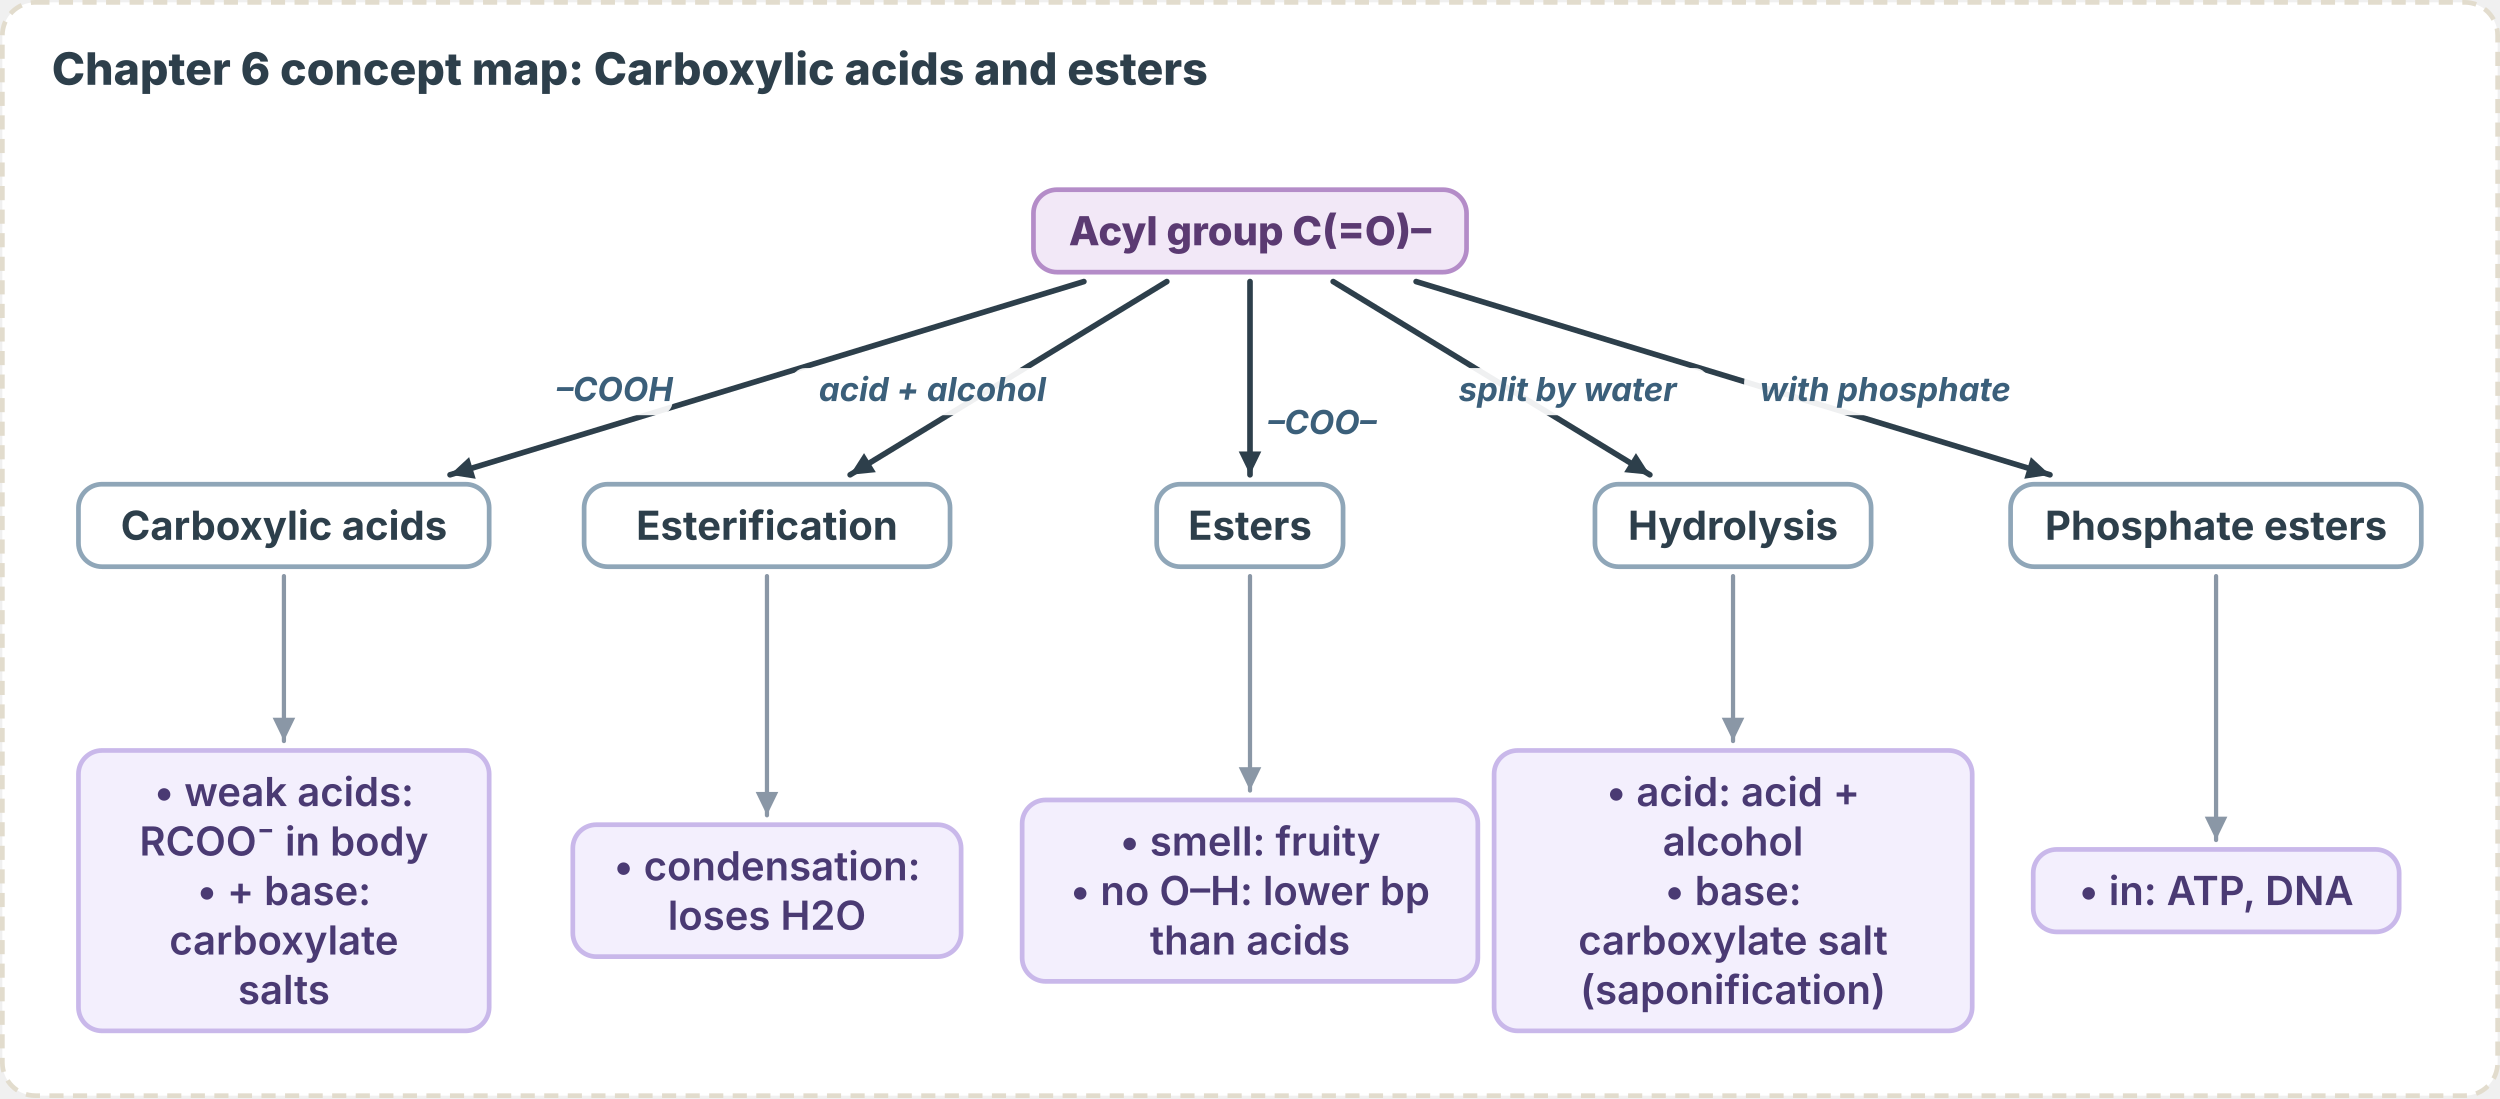
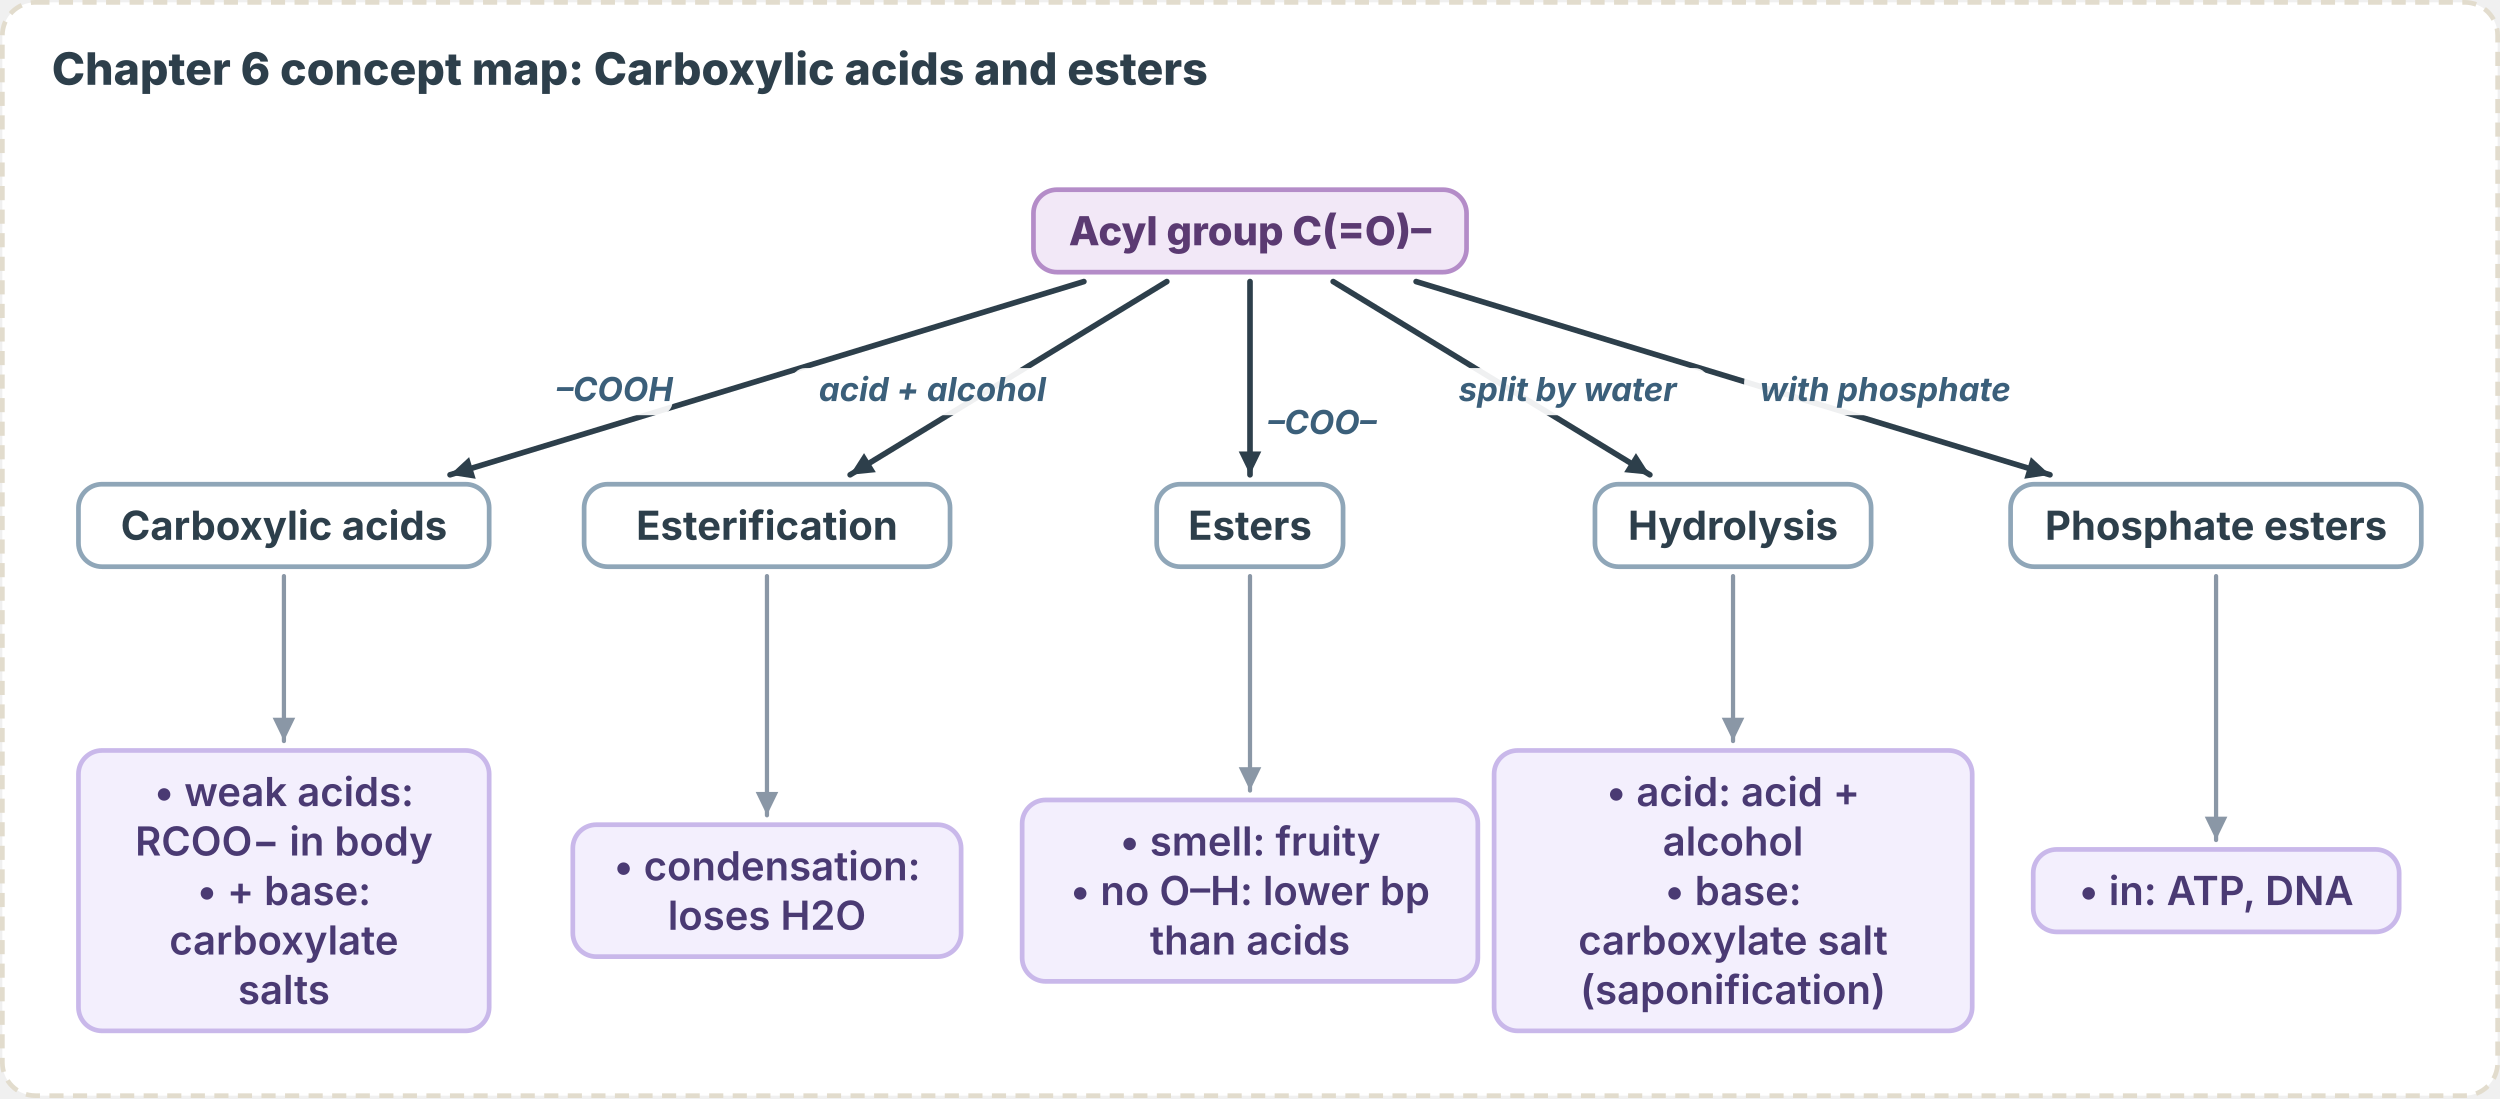
- <svg xmlns="http://www.w3.org/2000/svg" viewBox="0 0 1061 466" width="1061" height="466" style="max-width:100%;height:auto;display:block;margin:0 auto" role="img" aria-label="Concept map for Chapter 6, Carboxylic acids and esters. Acyl group C(=O)– –COOH Carboxylic acids (weak acids: RCOO⁻ in body; + base: carboxylate salts). Acyl group C(=O)– acid + alcohol Esterification (condensation: loses H2O). Acyl group C(=O)– –COO– Esters (smell: fruity; no O–H: lower bp than acids). Acyl group C(=O)– split by water Hydrolysis (acid: acid + alcohol; base: carboxylate salt (saponification)). Acyl group C(=O)– with phosphate Phosphate esters (in: ATP, DNA).">
+ <svg xmlns="http://www.w3.org/2000/svg" viewBox="0 0 1061 466" width="1061" height="466" style="max-width:100%;height:auto;display:block;margin:0 auto" role="img" aria-label="Concept map for Chapter 6, Carboxylic acids and esters. Acyl group C(=O)– –COOH Carboxylic acids (weak acids: RCOO− in body; + base: carboxylate salts). Acyl group C(=O)– acid + alcohol Esterification (condensation: loses H2O). Acyl group C(=O)– –COO– Esters (smell: fruity; no O–H: lower bp than acids). Acyl group C(=O)– split by water Hydrolysis (acid: acid + alcohol; base: carboxylate salt (saponification)). Acyl group C(=O)– with phosphate Phosphate esters (in: ATP, DNA).">
  <rect x="1" y="1" width="1059" height="464" rx="14" fill="#ffffff" stroke="#e2dccd" stroke-width="2" stroke-dasharray="6 4" />
  <text x="22" y="36" font-size="19" font-weight="800" fill="#2d3f4b" font-family="Nunito,Inter,Helvetica,Arial,sans-serif">Chapter 6 concept map: Carboxylic acids and esters</text>
  <path d="M460.0 119.5 L191.0 201.5" fill="none" stroke="#2d3f4b" stroke-width="2.4" stroke-linecap="round" stroke-linejoin="round" />
  <path d="M191.0 201.5 L199.1 194.0 L201.9 203.2 Z" fill="#2d3f4b" />
  <path d="M120.5 244.5 L120.5 314.5" fill="none" stroke="#8a97a6" stroke-width="1.8" stroke-linecap="round" stroke-linejoin="round" />
  <path d="M120.5 314.5 L115.7 304.6 L125.3 304.6 Z" fill="#8a97a6" />
  <path d="M495.2 119.5 L360.8 201.5" fill="none" stroke="#2d3f4b" stroke-width="2.4" stroke-linecap="round" stroke-linejoin="round" />
  <path d="M360.8 201.5 L366.7 192.3 L371.7 200.4 Z" fill="#2d3f4b" />
  <path d="M325.5 244.5 L325.5 346.0" fill="none" stroke="#8a97a6" stroke-width="1.8" stroke-linecap="round" stroke-linejoin="round" />
  <path d="M325.5 346.0 L320.7 336.1 L330.3 336.1 Z" fill="#8a97a6" />
  <path d="M530.5 119.5 L530.5 201.5" fill="none" stroke="#2d3f4b" stroke-width="2.4" stroke-linecap="round" stroke-linejoin="round" />
  <path d="M530.5 201.5 L525.7 191.6 L535.3 191.6 Z" fill="#2d3f4b" />
  <path d="M530.5 244.5 L530.5 335.5" fill="none" stroke="#8a97a6" stroke-width="1.8" stroke-linecap="round" stroke-linejoin="round" />
  <path d="M530.5 335.5 L525.7 325.6 L535.3 325.6 Z" fill="#8a97a6" />
  <path d="M565.8 119.5 L700.2 201.5" fill="none" stroke="#2d3f4b" stroke-width="2.4" stroke-linecap="round" stroke-linejoin="round" />
  <path d="M700.2 201.5 L689.3 200.4 L694.3 192.3 Z" fill="#2d3f4b" />
  <path d="M735.5 244.5 L735.5 314.5" fill="none" stroke="#8a97a6" stroke-width="1.8" stroke-linecap="round" stroke-linejoin="round" />
  <path d="M735.5 314.5 L730.7 304.6 L740.3 304.6 Z" fill="#8a97a6" />
  <path d="M601.0 119.5 L870.0 201.5" fill="none" stroke="#2d3f4b" stroke-width="2.4" stroke-linecap="round" stroke-linejoin="round" />
  <path d="M870.0 201.5 L859.1 203.2 L861.9 194.0 Z" fill="#2d3f4b" />
  <path d="M940.5 244.5 L940.5 356.5" fill="none" stroke="#8a97a6" stroke-width="1.8" stroke-linecap="round" stroke-linejoin="round" />
  <path d="M940.5 356.5 L935.7 346.6 L945.3 346.6 Z" fill="#8a97a6" />
  <rect x="438.6" y="80.5" width="183.8" height="35.0" rx="10" fill="#f2e8f7" stroke="#b48cc8" stroke-width="2" />
  <text x="530.5" y="104.1" text-anchor="middle" font-size="17" font-weight="800" fill="#5b3a72" font-family="Nunito,Inter,Helvetica,Arial,sans-serif">Acyl group C(=O)–</text>
  <rect x="33.3" y="205.5" width="174.3" height="35.0" rx="10" fill="#ffffff" stroke="#8fa6b8" stroke-width="2" />
  <text x="120.5" y="229.1" text-anchor="middle" font-size="17" font-weight="700" fill="#2d3f4b" font-family="Nunito,Inter,Helvetica,Arial,sans-serif">Carboxylic acids</text>
  <rect x="33.3" y="318.5" width="174.3" height="119.0" rx="10" fill="#f3effd" stroke="#c9b8ea" stroke-width="2" />
  <text x="120.5" y="342.1" text-anchor="middle" font-size="17" font-weight="600" fill="#4a3a73" font-family="Nunito,Inter,Helvetica,Arial,sans-serif">• weak acids:</text>
-   <text x="120.5" y="363.1" text-anchor="middle" font-size="17" font-weight="600" fill="#4a3a73" font-family="Nunito,Inter,Helvetica,Arial,sans-serif">   RCOO⁻ in body</text>
+   <text x="120.5" y="363.1" text-anchor="middle" font-size="17" font-weight="600" fill="#4a3a73" font-family="Nunito,Inter,Helvetica,Arial,sans-serif">   RCOO− in body</text>
  <text x="120.5" y="384.1" text-anchor="middle" font-size="17" font-weight="600" fill="#4a3a73" font-family="Nunito,Inter,Helvetica,Arial,sans-serif">• + base:</text>
  <text x="120.5" y="405.1" text-anchor="middle" font-size="17" font-weight="600" fill="#4a3a73" font-family="Nunito,Inter,Helvetica,Arial,sans-serif">   carboxylate</text>
  <text x="120.5" y="426.1" text-anchor="middle" font-size="17" font-weight="600" fill="#4a3a73" font-family="Nunito,Inter,Helvetica,Arial,sans-serif">   salts</text>
  <rect x="247.9" y="205.5" width="155.3" height="35.0" rx="10" fill="#ffffff" stroke="#8fa6b8" stroke-width="2" />
  <text x="325.5" y="229.1" text-anchor="middle" font-size="17" font-weight="700" fill="#2d3f4b" font-family="Nunito,Inter,Helvetica,Arial,sans-serif">Esterification</text>
  <rect x="243.1" y="350.0" width="164.8" height="56.0" rx="10" fill="#f3effd" stroke="#c9b8ea" stroke-width="2" />
  <text x="325.5" y="373.6" text-anchor="middle" font-size="17" font-weight="600" fill="#4a3a73" font-family="Nunito,Inter,Helvetica,Arial,sans-serif">• condensation:</text>
  <text x="325.5" y="394.6" text-anchor="middle" font-size="17" font-weight="600" fill="#4a3a73" font-family="Nunito,Inter,Helvetica,Arial,sans-serif">   loses H2O</text>
  <rect x="490.9" y="205.5" width="79.1" height="35.0" rx="10" fill="#ffffff" stroke="#8fa6b8" stroke-width="2" />
  <text x="530.5" y="229.1" text-anchor="middle" font-size="17" font-weight="700" fill="#2d3f4b" font-family="Nunito,Inter,Helvetica,Arial,sans-serif">Esters</text>
  <rect x="433.8" y="339.5" width="193.4" height="77.0" rx="10" fill="#f3effd" stroke="#c9b8ea" stroke-width="2" />
  <text x="530.5" y="363.1" text-anchor="middle" font-size="17" font-weight="600" fill="#4a3a73" font-family="Nunito,Inter,Helvetica,Arial,sans-serif">• smell: fruity</text>
  <text x="530.5" y="384.1" text-anchor="middle" font-size="17" font-weight="600" fill="#4a3a73" font-family="Nunito,Inter,Helvetica,Arial,sans-serif">• no O–H: lower bp</text>
  <text x="530.5" y="405.1" text-anchor="middle" font-size="17" font-weight="600" fill="#4a3a73" font-family="Nunito,Inter,Helvetica,Arial,sans-serif">   than acids</text>
  <rect x="676.9" y="205.5" width="117.2" height="35.0" rx="10" fill="#ffffff" stroke="#8fa6b8" stroke-width="2" />
  <text x="735.5" y="229.1" text-anchor="middle" font-size="17" font-weight="700" fill="#2d3f4b" font-family="Nunito,Inter,Helvetica,Arial,sans-serif">Hydrolysis</text>
  <rect x="634.1" y="318.5" width="202.9" height="119.0" rx="10" fill="#f3effd" stroke="#c9b8ea" stroke-width="2" />
  <text x="735.5" y="342.1" text-anchor="middle" font-size="17" font-weight="600" fill="#4a3a73" font-family="Nunito,Inter,Helvetica,Arial,sans-serif">• acid: acid +</text>
  <text x="735.5" y="363.1" text-anchor="middle" font-size="17" font-weight="600" fill="#4a3a73" font-family="Nunito,Inter,Helvetica,Arial,sans-serif">   alcohol</text>
  <text x="735.5" y="384.1" text-anchor="middle" font-size="17" font-weight="600" fill="#4a3a73" font-family="Nunito,Inter,Helvetica,Arial,sans-serif">• base:</text>
  <text x="735.5" y="405.1" text-anchor="middle" font-size="17" font-weight="600" fill="#4a3a73" font-family="Nunito,Inter,Helvetica,Arial,sans-serif">   carboxylate salt</text>
  <text x="735.5" y="426.1" text-anchor="middle" font-size="17" font-weight="600" fill="#4a3a73" font-family="Nunito,Inter,Helvetica,Arial,sans-serif">   (saponification)</text>
  <rect x="853.3" y="205.5" width="174.3" height="35.0" rx="10" fill="#ffffff" stroke="#8fa6b8" stroke-width="2" />
  <text x="940.5" y="229.1" text-anchor="middle" font-size="17" font-weight="700" fill="#2d3f4b" font-family="Nunito,Inter,Helvetica,Arial,sans-serif">Phosphate esters</text>
  <rect x="862.9" y="360.5" width="155.3" height="35.0" rx="10" fill="#f3effd" stroke="#c9b8ea" stroke-width="2" />
  <text x="940.5" y="384.1" text-anchor="middle" font-size="17" font-weight="600" fill="#4a3a73" font-family="Nunito,Inter,Helvetica,Arial,sans-serif">• in: ATP, DNA</text>
  <rect x="236.3" y="156.2" width="49.2" height="20.0" rx="6" fill="#ffffff" fill-opacity="0.92" />
  <text x="260.9" y="170.2" text-anchor="middle" font-size="14" font-weight="700" font-style="italic" fill="#3b5f7a" font-family="Nunito,Inter,Helvetica,Arial,sans-serif">–COOH</text>
  <rect x="335.8" y="156.2" width="119.8" height="20.0" rx="6" fill="#ffffff" fill-opacity="0.92" />
  <text x="395.7" y="170.2" text-anchor="middle" font-size="14" font-weight="700" font-style="italic" fill="#3b5f7a" font-family="Nunito,Inter,Helvetica,Arial,sans-serif">acid + alcohol</text>
  <rect x="536.5" y="170.2" width="49.2" height="20.0" rx="6" fill="#ffffff" fill-opacity="0.92" />
  <text x="561.1" y="184.2" text-anchor="middle" font-size="14" font-weight="700" font-style="italic" fill="#3b5f7a" font-family="Nunito,Inter,Helvetica,Arial,sans-serif">–COO–</text>
  <rect x="605.4" y="156.2" width="119.8" height="20.0" rx="6" fill="#ffffff" fill-opacity="0.92" />
  <text x="665.3" y="170.2" text-anchor="middle" font-size="14" font-weight="700" font-style="italic" fill="#3b5f7a" font-family="Nunito,Inter,Helvetica,Arial,sans-serif">split by water</text>
  <rect x="740.2" y="156.2" width="119.8" height="20.0" rx="6" fill="#ffffff" fill-opacity="0.92" />
  <text x="800.1" y="170.2" text-anchor="middle" font-size="14" font-weight="700" font-style="italic" fill="#3b5f7a" font-family="Nunito,Inter,Helvetica,Arial,sans-serif">with phosphate</text>
</svg>
